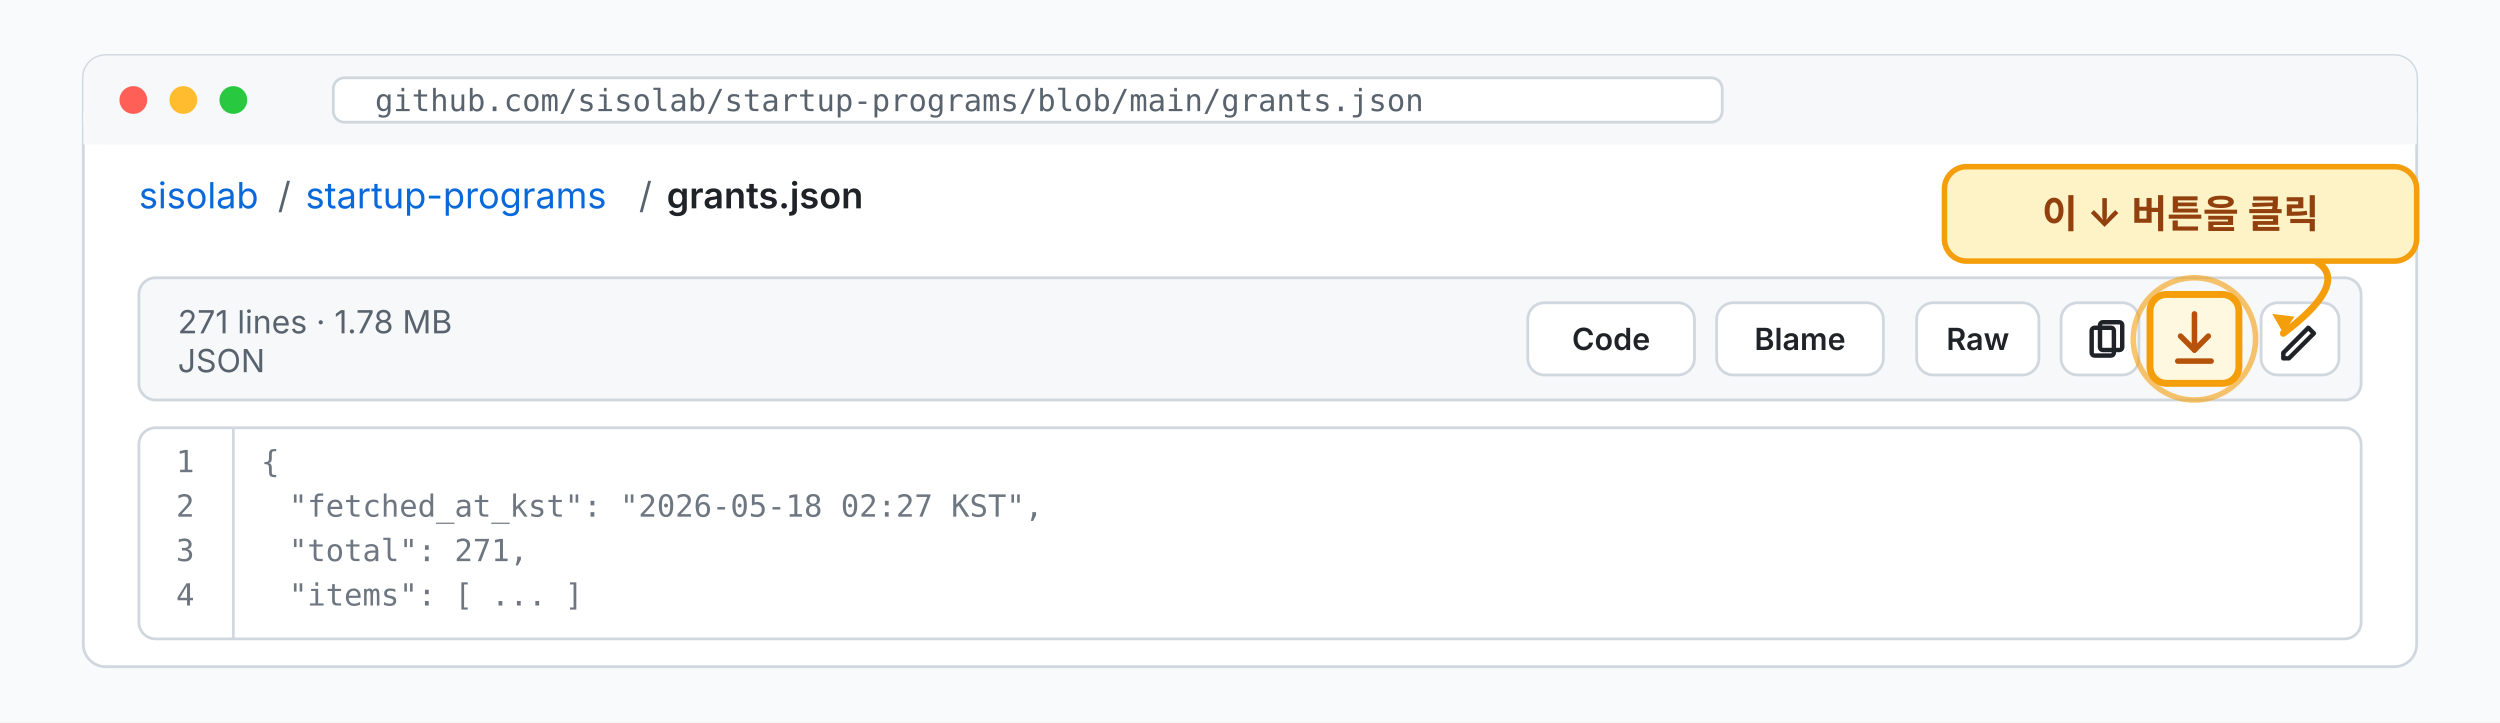
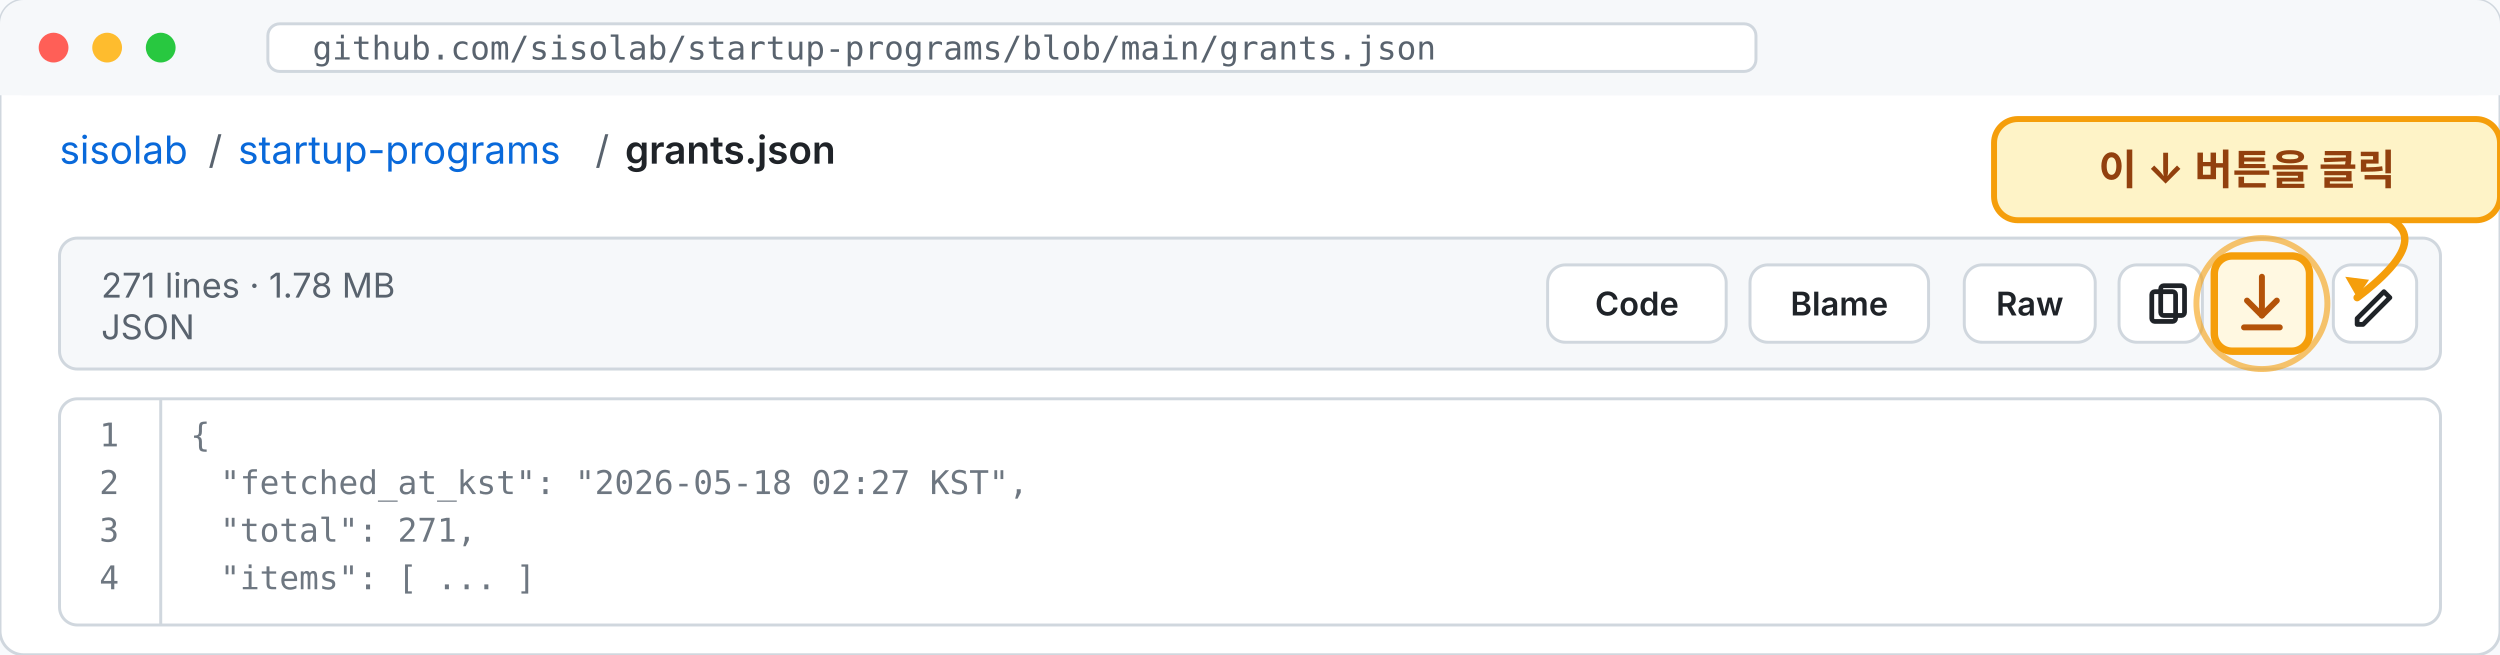
- <svg xmlns="http://www.w3.org/2000/svg" viewBox="0 0 900 260" font-family="-apple-system, 'Apple SD Gothic Neo', 'Segoe UI', sans-serif">
-   <defs>
-     <style>
+ <svg xmlns="http://www.w3.org/2000/svg" viewBox="0 0 840 220" font-family="-apple-system, 'Apple SD Gothic Neo', 'Segoe UI', sans-serif">
+   <g transform="translate(-30,-20)">
+     <defs>
+       <style>
      .browser { fill: #ffffff; stroke: #d0d7de; stroke-width: 1; }
      .browser-bar { fill: #f6f8fa; }
      .file-toolbar { fill: #f6f8fa; stroke: #d0d7de; stroke-width: 1; }
      .icon-btn { fill: #ffffff; stroke: #d0d7de; stroke-width: 1; }
      .icon-btn-hl { fill: #fff8e1; stroke: #f59e0b; stroke-width: 2.5; }
      .icon-stroke { stroke: #1f2328; stroke-width: 1.6; fill: none; stroke-linecap: round; stroke-linejoin: round; }
      .icon-stroke-hl { stroke: #b45309; stroke-width: 2; fill: none; stroke-linecap: round; stroke-linejoin: round; }
      .crumb { fill: #0969da; font-size: 13px; }
      .crumb-current { fill: #1f2328; font-size: 13px; font-weight: 600; }
      .meta { fill: #59636e; font-size: 11.5px; }
      .body-line { stroke: #d0d7de; stroke-width: 1; }
      .body-text { fill: #6e7781; font-size: 11px; font-family: 'SFMono-Regular', Consolas, monospace; }
      .callout-box { fill: #fef3c7; stroke: #f59e0b; stroke-width: 2; }
      .callout-text { fill: #92400e; font-size: 14px; font-weight: 700; }
      .callout-arrow { stroke: #f59e0b; stroke-width: 2.5; fill: none; stroke-linecap: round; stroke-linejoin: round; }
      .pulse { fill: none; stroke: #f59e0b; stroke-width: 2; opacity: 0.6; }
    </style>
-   </defs>
-   <rect width="900" height="260" fill="#f8fafc" />
-   <rect class="browser" x="30" y="20" width="840" height="220" rx="8" />
-   <rect class="browser-bar" x="30" y="20" width="840" height="32" rx="8" />
-   <rect class="browser-bar" x="30" y="40" width="840" height="12" />
-   <circle cx="48" cy="36" r="5" fill="#ff5f57" />
-   <circle cx="66" cy="36" r="5" fill="#febc2e" />
-   <circle cx="84" cy="36" r="5" fill="#28c840" />
-   <rect x="120" y="28" width="500" height="16" rx="4" fill="#ffffff" stroke="#d0d7de" stroke-width="1" />
-   <text x="135" y="40" fill="#59636e" font-size="11" font-family="'SFMono-Regular', Consolas, monospace">github.com/sisolab/startup-programs/blob/main/grants.json</text>
-   <g transform="translate(50, 75)">
-     <text class="crumb" x="0" y="0">sisolab</text>
-     <text fill="#59636e" x="50" y="0" font-size="13">/</text>
-     <text class="crumb" x="60" y="0">startup-programs</text>
-     <text fill="#59636e" x="180" y="0" font-size="13">/</text>
-     <text class="crumb-current" x="190" y="0">grants.json</text>
-   </g>
-   <g transform="translate(50, 100)">
-     <rect class="file-toolbar" x="0" y="0" width="800" height="44" rx="6" />
-     <text class="meta" x="14" y="20">271 lines · 1.78 MB</text>
-     <text class="meta" x="14" y="34">JSON</text>
-     <rect class="icon-btn" x="500" y="9" width="60" height="26" rx="6" />
-     <text x="530" y="26" text-anchor="middle" fill="#1f2328" font-size="11" font-weight="600">Code</text>
-     <rect class="icon-btn" x="568" y="9" width="60" height="26" rx="6" />
-     <text x="598" y="26" text-anchor="middle" fill="#1f2328" font-size="11" font-weight="600">Blame</text>
-     <rect class="icon-btn" x="640" y="9" width="44" height="26" rx="6" />
-     <text x="662" y="26" text-anchor="middle" fill="#1f2328" font-size="11" font-weight="600">Raw</text>
-     <rect class="icon-btn" x="692" y="9" width="28" height="26" rx="6" />
-     <g transform="translate(701, 16)">
-       <rect class="icon-stroke" x="2" y="2" width="8" height="10" rx="1" />
-       <rect class="icon-stroke" x="5" y="0" width="8" height="10" rx="1" fill="#ffffff" />
+     </defs>
+     <rect width="900" height="260" fill="#f8fafc" />
+     <rect class="browser" x="30" y="20" width="840" height="220" rx="8" />
+     <rect class="browser-bar" x="30" y="20" width="840" height="32" rx="8" />
+     <rect class="browser-bar" x="30" y="40" width="840" height="12" />
+     <circle cx="48" cy="36" r="5" fill="#ff5f57" />
+     <circle cx="66" cy="36" r="5" fill="#febc2e" />
+     <circle cx="84" cy="36" r="5" fill="#28c840" />
+     <rect x="120" y="28" width="500" height="16" rx="4" fill="#ffffff" stroke="#d0d7de" stroke-width="1" />
+     <text x="135" y="40" fill="#59636e" font-size="11" font-family="'SFMono-Regular', Consolas, monospace">github.com/sisolab/startup-programs/blob/main/grants.json</text>
+     <g transform="translate(50, 75)">
+       <text class="crumb" x="0" y="0">sisolab</text>
+       <text fill="#59636e" x="50" y="0" font-size="13">/</text>
+       <text class="crumb" x="60" y="0">startup-programs</text>
+       <text fill="#59636e" x="180" y="0" font-size="13">/</text>
+       <text class="crumb-current" x="190" y="0">grants.json</text>
    </g>
-     <circle class="pulse" cx="740" cy="22" r="22" />
-     <rect class="icon-btn-hl" x="724" y="6" width="32" height="32" rx="6" />
-     <g transform="translate(733, 13)">
-       <line class="icon-stroke-hl" x1="7" y1="0" x2="7" y2="13" />
-       <polyline class="icon-stroke-hl" points="2,8 7,13 12,8" />
-       <line class="icon-stroke-hl" x1="1" y1="17" x2="13" y2="17" />
+     <g transform="translate(50, 100)">
+       <rect class="file-toolbar" x="0" y="0" width="800" height="44" rx="6" />
+       <text class="meta" x="14" y="20">271 lines · 1.78 MB</text>
+       <text class="meta" x="14" y="34">JSON</text>
+       <rect class="icon-btn" x="500" y="9" width="60" height="26" rx="6" />
+       <text x="530" y="26" text-anchor="middle" fill="#1f2328" font-size="11" font-weight="600">Code</text>
+       <rect class="icon-btn" x="568" y="9" width="60" height="26" rx="6" />
+       <text x="598" y="26" text-anchor="middle" fill="#1f2328" font-size="11" font-weight="600">Blame</text>
+       <rect class="icon-btn" x="640" y="9" width="44" height="26" rx="6" />
+       <text x="662" y="26" text-anchor="middle" fill="#1f2328" font-size="11" font-weight="600">Raw</text>
+       <rect class="icon-btn" x="692" y="9" width="28" height="26" rx="6" />
+       <g transform="translate(701, 16)">
+         <rect class="icon-stroke" x="2" y="2" width="8" height="10" rx="1" />
+         <rect class="icon-stroke" x="5" y="0" width="8" height="10" rx="1" fill="#ffffff" />
+       </g>
+       <circle class="pulse" cx="740" cy="22" r="22" />
+       <rect class="icon-btn-hl" x="724" y="6" width="32" height="32" rx="6" />
+       <g transform="translate(733, 13)">
+         <line class="icon-stroke-hl" x1="7" y1="0" x2="7" y2="13" />
+         <polyline class="icon-stroke-hl" points="2,8 7,13 12,8" />
+         <line class="icon-stroke-hl" x1="1" y1="17" x2="13" y2="17" />
+       </g>
+       <rect class="icon-btn" x="764" y="9" width="28" height="26" rx="6" />
+       <g transform="translate(771, 16)">
+         <path class="icon-stroke" d="M 1 13 L 1 11 L 10 2 L 12 4 L 3 13 Z" />
+       </g>
    </g>
-     <rect class="icon-btn" x="764" y="9" width="28" height="26" rx="6" />
-     <g transform="translate(771, 16)">
-       <path class="icon-stroke" d="M 1 13 L 1 11 L 10 2 L 12 4 L 3 13 Z" />
+     <g transform="translate(50, 154)">
+       <rect x="0" y="0" width="800" height="76" fill="#ffffff" stroke="#d0d7de" stroke-width="1" rx="6" />
+       <line class="body-line" x1="34" y1="0" x2="34" y2="76" />
+       <text class="body-text" x="20" y="16" text-anchor="end" fill="#8c959f">1</text>
+       <text class="body-text" x="44" y="16">{</text>
+       <text class="body-text" x="20" y="32" text-anchor="end" fill="#8c959f">2</text>
+       <text class="body-text" x="54" y="32">"fetched_at_kst": "2026-05-18 02:27 KST",</text>
+       <text class="body-text" x="20" y="48" text-anchor="end" fill="#8c959f">3</text>
+       <text class="body-text" x="54" y="48">"total": 271,</text>
+       <text class="body-text" x="20" y="64" text-anchor="end" fill="#8c959f">4</text>
+       <text class="body-text" x="54" y="64">"items": [ ... ]</text>
+     </g>
+     <g>
+       <path class="callout-arrow" d="M 820 90 Q 855 95 822 120" marker-end="url(#arr)" fill="none" />
+       <polygon points="822,120 818,113 826,114" fill="#f59e0b" />
+       <rect class="callout-box" x="700" y="60" width="170" height="34" rx="8" />
+       <text class="callout-text" x="785" y="82" text-anchor="middle">이 ↓ 버튼을 클릭</text>
    </g>
  </g>
-   <g transform="translate(50, 154)">
-     <rect x="0" y="0" width="800" height="76" fill="#ffffff" stroke="#d0d7de" stroke-width="1" rx="6" />
-     <line class="body-line" x1="34" y1="0" x2="34" y2="76" />
-     <text class="body-text" x="20" y="16" text-anchor="end" fill="#8c959f">1</text>
-     <text class="body-text" x="44" y="16">{</text>
-     <text class="body-text" x="20" y="32" text-anchor="end" fill="#8c959f">2</text>
-     <text class="body-text" x="54" y="32">"fetched_at_kst": "2026-05-18 02:27 KST",</text>
-     <text class="body-text" x="20" y="48" text-anchor="end" fill="#8c959f">3</text>
-     <text class="body-text" x="54" y="48">"total": 271,</text>
-     <text class="body-text" x="20" y="64" text-anchor="end" fill="#8c959f">4</text>
-     <text class="body-text" x="54" y="64">"items": [ ... ]</text>
-   </g>
-   <g>
-     <path class="callout-arrow" d="M 820 90 Q 855 95 822 120" marker-end="url(#arr)" fill="none" />
-     <polygon points="822,120 818,113 826,114" fill="#f59e0b" />
-     <rect class="callout-box" x="700" y="60" width="170" height="34" rx="8" />
-     <text class="callout-text" x="785" y="82" text-anchor="middle">이 ↓ 버튼을 클릭</text>
-   </g>
</svg>
